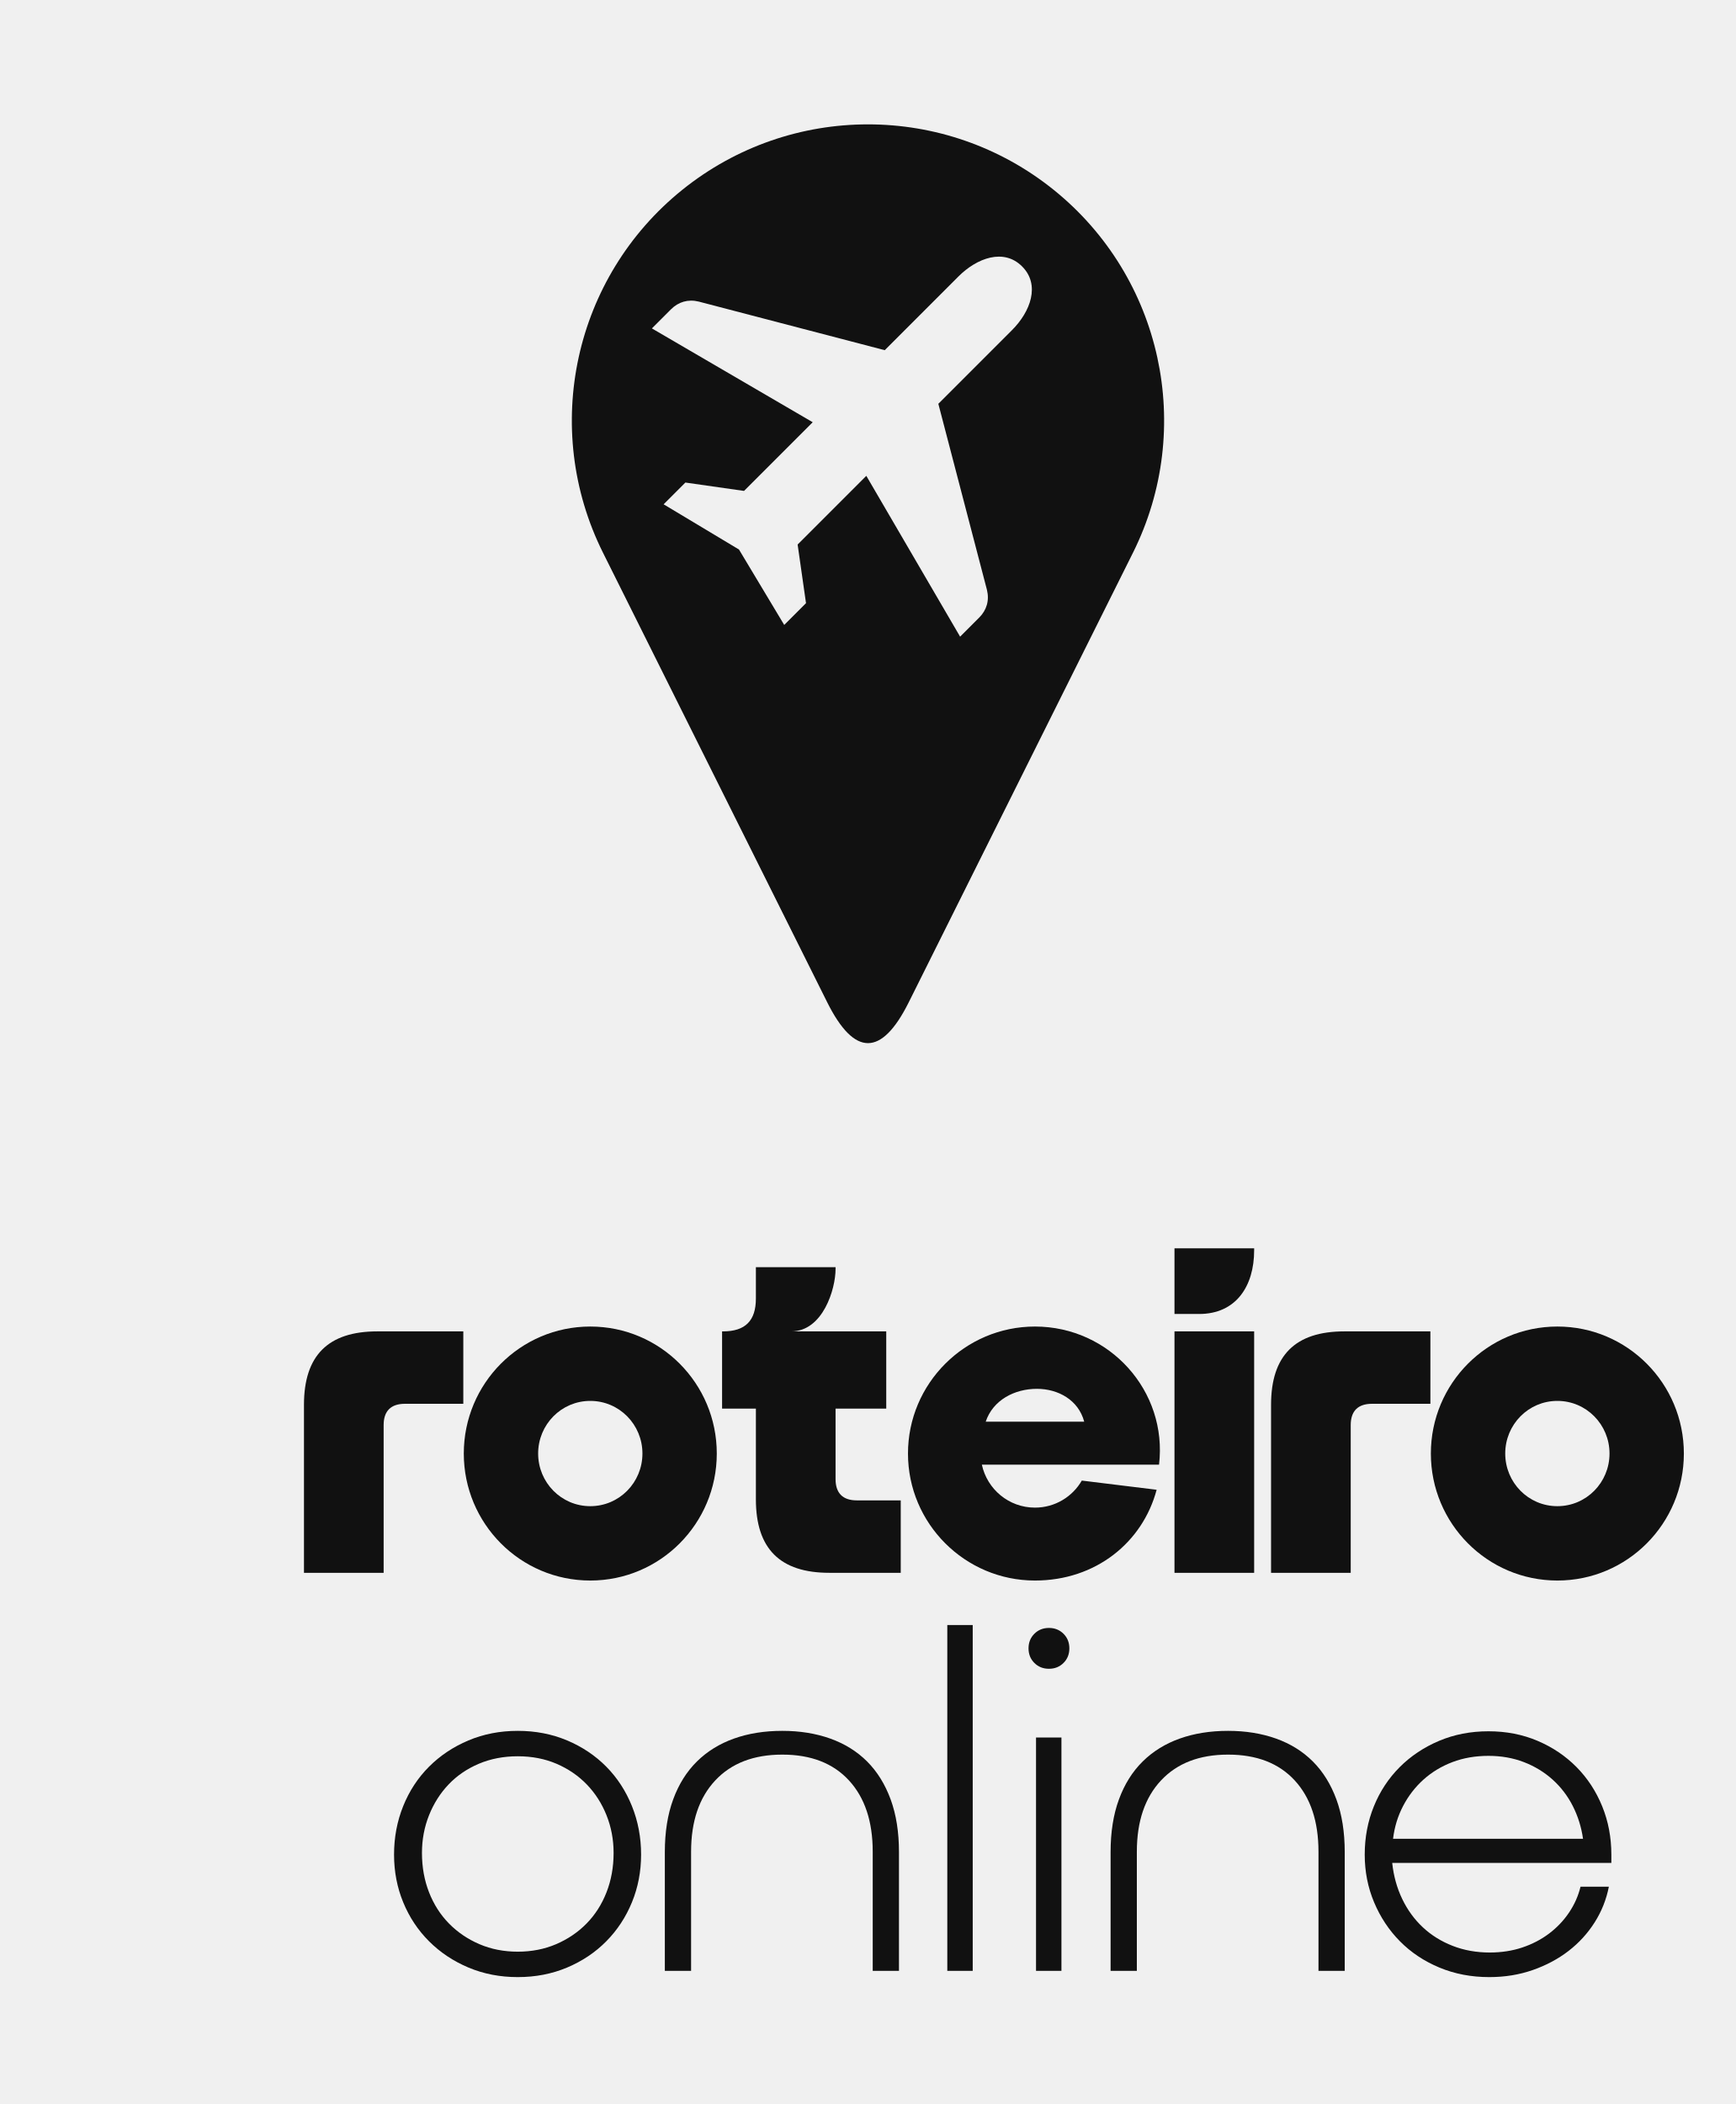
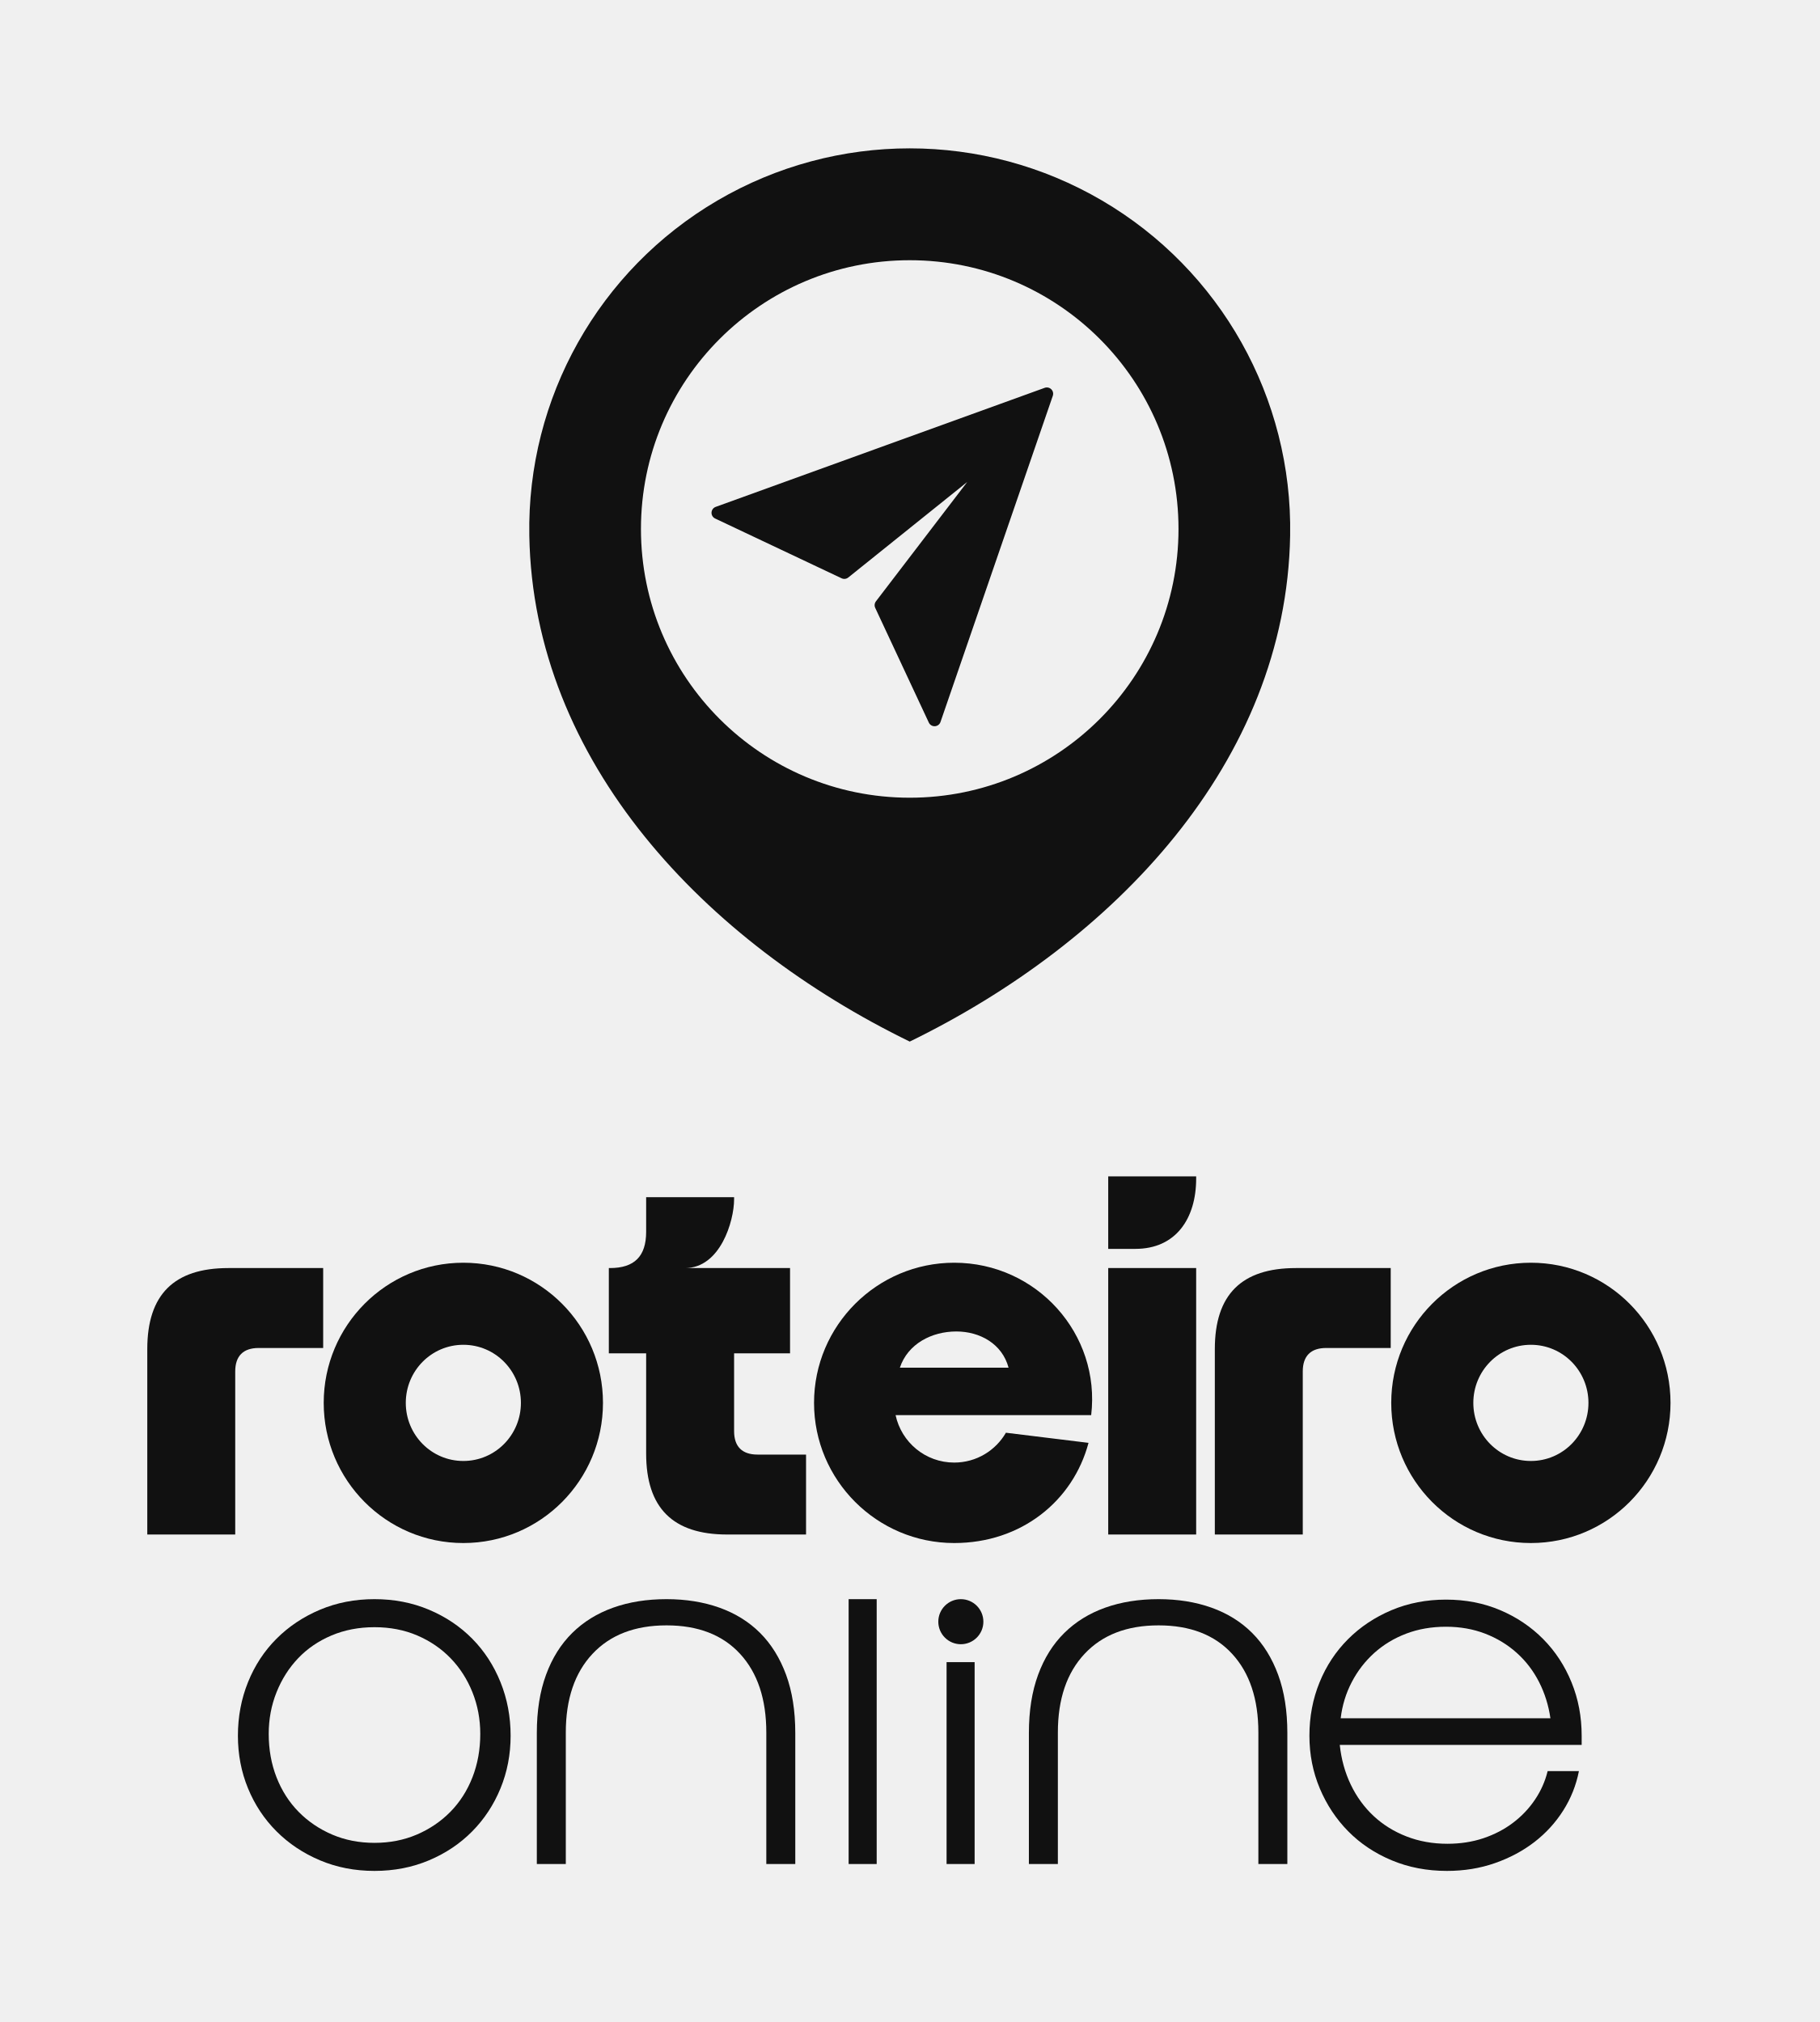
- <svg xmlns="http://www.w3.org/2000/svg" viewBox="0 0 556.8 674.9" width="557" height="675">
-   <g transform="translate(278.40 134.90) scale(1.9)">
-     <defs>
-       <mask id="mpretov" maskUnits="userSpaceOnUse" x="-60" y="-60" width="120" height="200">
-         <rect x="-60" y="-60" width="120" height="200" fill="#fff" />
-         <g fill="#000">
-           <g transform="translate(0 0) rotate(45) translate(-40.00 -40.00) scale(0.8)">
-             <path d="M50 4 C55.5 4 58 9.5 58 15 L58 37 L93 57.5 C95 58.7 96 60.6 96 62.8 L96 68.5 L58 58.5 L58 79 L68 86.5 L68 93 L50 88.5 L32 93 L32 86.5 L42 79 L42 58.5 L4 68.5 L4 62.8 C4 60.6 5 58.7 7 57.5 L42 37 L42 15 C42 9.5 44.5 4 50 4 Z" />
-           </g>
-         </g>
-       </mask>
-     </defs>
-     <path d="M-44.74 22.32 A50.0 50.0 0 1 1 44.74 22.32 L6.88 98.22 Q0 112.00 -6.88 98.22 Z" fill="#111111" mask="url(#mpretov)" />
+ <svg xmlns="http://www.w3.org/2000/svg" viewBox="0 0 528.6 587.7" width="529" height="588">
+   <g transform="translate(264.32 36.07) scale(0.25361)">
+     <g transform="translate(-540.5)">
+       <path fill-rule="evenodd" fill="#111111" d="M976.43 471.61 C971.89 731.57 774.18 937.53 540.50 1051.50 C306.82 937.53 109.11 731.57 104.57 471.61 A436.0 436.0 0 1 1 976.43 471.61Z M232.5 464.0 a308.0 308.0 0 1 0 616.0 0 a308.0 308.0 0 1 0 -616.0 0Z" />
+       <polygon points="697.64,309.03 320.58,445.49 465.53,514.01 648.25,367.28 507.49,551.36 568.93,682.86" fill="#111111" stroke="#111111" stroke-width="14.44" stroke-linejoin="round" />
+     </g>
  </g>
-   <g fill="#111111" transform="translate(-135.10 81.30)">
+   <g fill="#111111" transform="translate(-189.82 22.80)">
    <path d="M 258.117 423.211 L 232.559 423.211 L 232.559 369.309 C 232.559 353.508 240.305 345.766 256.105 345.766 L 283.676 345.766 L 283.676 368.996 L 264.934 368.996 C 260.441 368.996 258.117 371.32 258.117 375.812 Z M 258.117 423.211 " />
    <path d="M 324.41 401.836 C 333.707 401.836 341.141 394.246 341.141 384.949 C 341.141 375.656 333.707 368.066 324.41 368.066 C 315.117 368.066 307.684 375.656 307.684 384.949 C 307.684 394.246 315.117 401.836 324.41 401.836 M 324.41 344.215 C 346.871 344.215 364.992 362.492 364.992 384.949 C 364.992 407.41 346.871 425.688 324.41 425.688 C 301.953 425.688 283.832 407.41 283.832 384.949 C 283.832 362.492 301.953 344.215 324.41 344.215 " />
    <path d="M 377.539 325.164 L 403.098 325.164 L 403.098 325.781 C 403.098 332.133 399.07 345.766 388.848 345.766 L 419.359 345.766 L 419.359 370.547 L 403.098 370.547 L 403.098 393.16 C 403.098 397.652 405.422 399.977 409.91 399.977 L 424.008 399.977 L 424.008 423.211 L 401.082 423.211 C 385.285 423.211 377.539 415.465 377.539 399.668 L 377.539 370.547 L 366.695 370.547 L 366.695 345.766 L 367.008 345.766 C 374.133 345.766 377.539 342.355 377.539 335.23 Z M 377.539 325.164 " />
    <path d="M 482.867 374.727 C 481.008 367.758 474.504 364.195 467.688 364.195 C 460.562 364.195 453.594 367.758 451.27 374.727 Z M 467.066 402.301 C 473.574 402.301 479.148 398.738 482.094 393.625 L 506.102 396.57 C 501.609 413.453 486.582 425.688 467.066 425.688 C 444.609 425.688 426.332 407.41 426.332 384.953 C 426.332 362.492 444.609 344.215 467.066 344.215 C 491.074 344.215 509.664 364.969 506.875 388.516 L 450.031 388.516 C 451.734 396.414 458.703 402.301 467.066 402.301 " />
    <path d="M 511.828 345.766 L 537.387 345.766 L 537.387 423.211 L 511.828 423.211 Z M 519.73 340.188 L 511.828 340.188 L 511.828 319.121 L 537.387 319.121 L 537.387 319.742 C 537.387 331.359 531.5 340.188 519.73 340.188 " />
    <path d="M 568.367 423.211 L 542.809 423.211 L 542.809 369.309 C 542.809 353.508 550.555 345.766 566.352 345.766 L 593.926 345.766 L 593.926 368.996 L 575.18 368.996 C 570.691 368.996 568.367 371.32 568.367 375.812 Z M 568.367 423.211 " />
    <path d="M 634.66 401.836 C 643.953 401.836 651.391 394.246 651.391 384.949 C 651.391 375.656 643.953 368.066 634.66 368.066 C 625.367 368.066 617.934 375.656 617.934 384.949 C 617.934 394.246 625.367 401.836 634.66 401.836 M 634.66 344.215 C 657.121 344.215 675.242 362.492 675.242 384.949 C 675.242 407.41 657.121 425.688 634.66 425.688 C 612.203 425.688 594.078 407.41 594.078 384.949 C 594.078 362.492 612.203 344.215 634.66 344.215 " />
  </g>
-   <g fill="#111111" transform="translate(-554.10 208.98)">
+   <g fill="#111111" transform="translate(-611.38 118.57)">
    <path d="M 720.148 354.379 C 715.605 354.379 711.438 355.184 707.652 356.785 C 703.867 358.391 700.637 360.594 697.965 363.402 C 695.289 366.207 693.195 369.508 691.68 373.293 C 690.168 377.082 689.41 381.109 689.41 385.387 C 689.41 389.93 690.168 394.141 691.68 398.016 C 693.195 401.891 695.336 405.234 698.098 408.043 C 700.855 410.848 704.113 413.051 707.852 414.656 C 711.594 416.258 715.695 417.062 720.148 417.062 C 724.602 417.062 728.703 416.258 732.445 414.656 C 736.188 413.051 739.438 410.848 742.203 408.043 C 744.961 405.234 747.102 401.891 748.617 398.016 C 750.129 394.141 750.891 389.93 750.891 385.387 C 750.891 381.109 750.129 377.082 748.617 373.293 C 747.102 369.508 744.984 366.207 742.27 363.402 C 739.551 360.594 736.32 358.391 732.578 356.785 C 728.836 355.184 724.695 354.379 720.148 354.379 M 720.148 425.215 C 714.445 425.215 709.168 424.188 704.312 422.141 C 699.453 420.09 695.246 417.285 691.68 413.719 C 688.117 410.16 685.355 405.992 683.395 401.223 C 681.434 396.461 680.457 391.355 680.457 385.922 C 680.457 380.398 681.434 375.211 683.395 370.352 C 685.355 365.496 688.117 361.285 691.68 357.723 C 695.246 354.16 699.453 351.352 704.312 349.301 C 709.168 347.254 714.445 346.227 720.148 346.227 C 725.852 346.227 731.129 347.254 735.988 349.301 C 740.844 351.352 745.031 354.16 748.551 357.723 C 752.07 361.285 754.809 365.496 756.77 370.352 C 758.727 375.211 759.711 380.398 759.711 385.922 C 759.711 391.355 758.727 396.461 756.77 401.223 C 754.809 405.992 752.07 410.16 748.551 413.719 C 745.031 417.285 740.844 420.09 735.988 422.141 C 731.129 424.188 725.852 425.215 720.148 425.215 " />
    <path d="M 775.75 423.211 L 767.328 423.211 L 767.328 385.117 C 767.328 378.703 768.219 373.07 770.004 368.215 C 771.781 363.359 774.324 359.305 777.621 356.051 C 780.914 352.801 784.883 350.352 789.516 348.699 C 794.145 347.051 799.316 346.227 805.02 346.227 C 810.633 346.227 815.754 347.051 820.391 348.699 C 825.02 350.352 828.965 352.801 832.219 356.051 C 835.469 359.305 837.984 363.359 839.77 368.215 C 841.551 373.07 842.441 378.703 842.441 385.117 L 842.441 423.211 L 834.02 423.211 L 834.02 384.988 C 834.02 375.277 831.48 367.656 826.402 362.133 C 821.324 356.609 814.195 353.848 805.02 353.848 C 795.84 353.848 788.668 356.609 783.5 362.133 C 778.332 367.656 775.75 375.277 775.75 384.988 Z M 775.75 423.211 " />
-     <path d="M 866.098 423.211 L 857.945 423.211 L 857.945 312.281 L 866.098 312.281 Z M 866.098 423.211 " />
-     <path d="M 886.41 348.367 L 894.562 348.367 L 894.562 423.211 L 886.41 423.211 Z M 884.004 319.766 C 884.004 317.895 884.629 316.336 885.875 315.086 C 887.121 313.84 888.684 313.215 890.555 313.215 C 892.426 313.215 893.98 313.84 895.23 315.086 C 896.48 316.336 897.102 317.895 897.102 319.766 C 897.102 321.637 896.48 323.195 895.23 324.441 C 893.98 325.691 892.426 326.312 890.555 326.312 C 888.684 326.312 887.121 325.691 885.875 324.441 C 884.629 323.195 884.004 321.637 884.004 319.766 " />
+     <path d="M866.098 423.211 L857.945 423.211 L857.945 346.23 L866.098 346.23 Z" />
+     <path d="M886.41 364.528 L894.562 364.528 L894.562 423.211 L886.41 423.211 Z M884.006 352.779 a6.549 6.549 0 1 0 13.098 0 a6.549 6.549 0 1 0 -13.098 0Z" />
    <path d="M 918.754 423.211 L 910.332 423.211 L 910.332 385.117 C 910.332 378.703 911.223 373.07 913.008 368.215 C 914.789 363.359 917.328 359.305 920.625 356.051 C 923.918 352.801 927.887 350.352 932.52 348.699 C 937.152 347.051 942.32 346.227 948.023 346.227 C 953.637 346.227 958.758 347.051 963.395 348.699 C 968.023 350.352 971.969 352.801 975.223 356.051 C 978.473 359.305 980.988 363.359 982.773 368.215 C 984.555 373.07 985.445 378.703 985.445 385.117 L 985.445 423.211 L 977.023 423.211 L 977.023 384.988 C 977.023 375.277 974.484 367.656 969.406 362.133 C 964.328 356.609 957.199 353.848 948.023 353.848 C 938.844 353.848 931.672 356.609 926.508 362.133 C 921.336 367.656 918.754 375.277 918.754 384.988 Z M 918.754 423.211 " />
    <path d="M 1061.895 380.844 C 1061.359 377.102 1060.266 373.605 1058.617 370.352 C 1056.969 367.102 1054.809 364.27 1052.137 361.863 C 1049.461 359.461 1046.391 357.59 1042.914 356.25 C 1039.441 354.914 1035.652 354.246 1031.555 354.246 C 1027.367 354.246 1023.512 354.914 1019.992 356.25 C 1016.473 357.59 1013.379 359.461 1010.703 361.863 C 1008.031 364.27 1005.848 367.102 1004.156 370.352 C 1002.461 373.605 1001.395 377.102 1000.949 380.844 Z M 1000.68 388.594 C 1001.125 392.785 1002.195 396.637 1003.887 400.156 C 1005.578 403.676 1007.785 406.703 1010.504 409.242 C 1013.219 411.785 1016.406 413.766 1020.062 415.191 C 1023.711 416.617 1027.676 417.328 1031.957 417.328 C 1035.699 417.328 1039.172 416.797 1042.379 415.727 C 1045.586 414.656 1048.461 413.164 1051 411.25 C 1053.539 409.332 1055.676 407.086 1057.414 404.5 C 1059.152 401.918 1060.375 399.152 1061.09 396.215 L 1070.18 396.215 C 1069.375 400.312 1067.863 404.121 1065.633 407.641 C 1063.406 411.16 1060.621 414.211 1057.281 416.797 C 1053.941 419.379 1050.109 421.43 1045.789 422.941 C 1041.465 424.457 1036.812 425.215 1031.82 425.215 C 1026.027 425.215 1020.684 424.188 1015.785 422.141 C 1010.883 420.094 1006.672 417.285 1003.152 413.719 C 999.633 410.16 996.871 405.992 994.867 401.223 C 992.863 396.461 991.859 391.355 991.859 385.922 C 991.859 380.398 992.84 375.23 994.801 370.418 C 996.758 365.605 999.523 361.422 1003.086 357.855 C 1006.648 354.293 1010.859 351.484 1015.715 349.434 C 1020.57 347.387 1025.852 346.363 1031.555 346.363 C 1037.254 346.363 1042.512 347.387 1047.324 349.434 C 1052.137 351.484 1056.301 354.293 1059.82 357.855 C 1063.34 361.422 1066.078 365.605 1068.039 370.418 C 1070 375.23 1070.98 380.398 1070.98 385.922 L 1070.98 388.594 Z M 1000.68 388.594 " />
  </g>
</svg>
